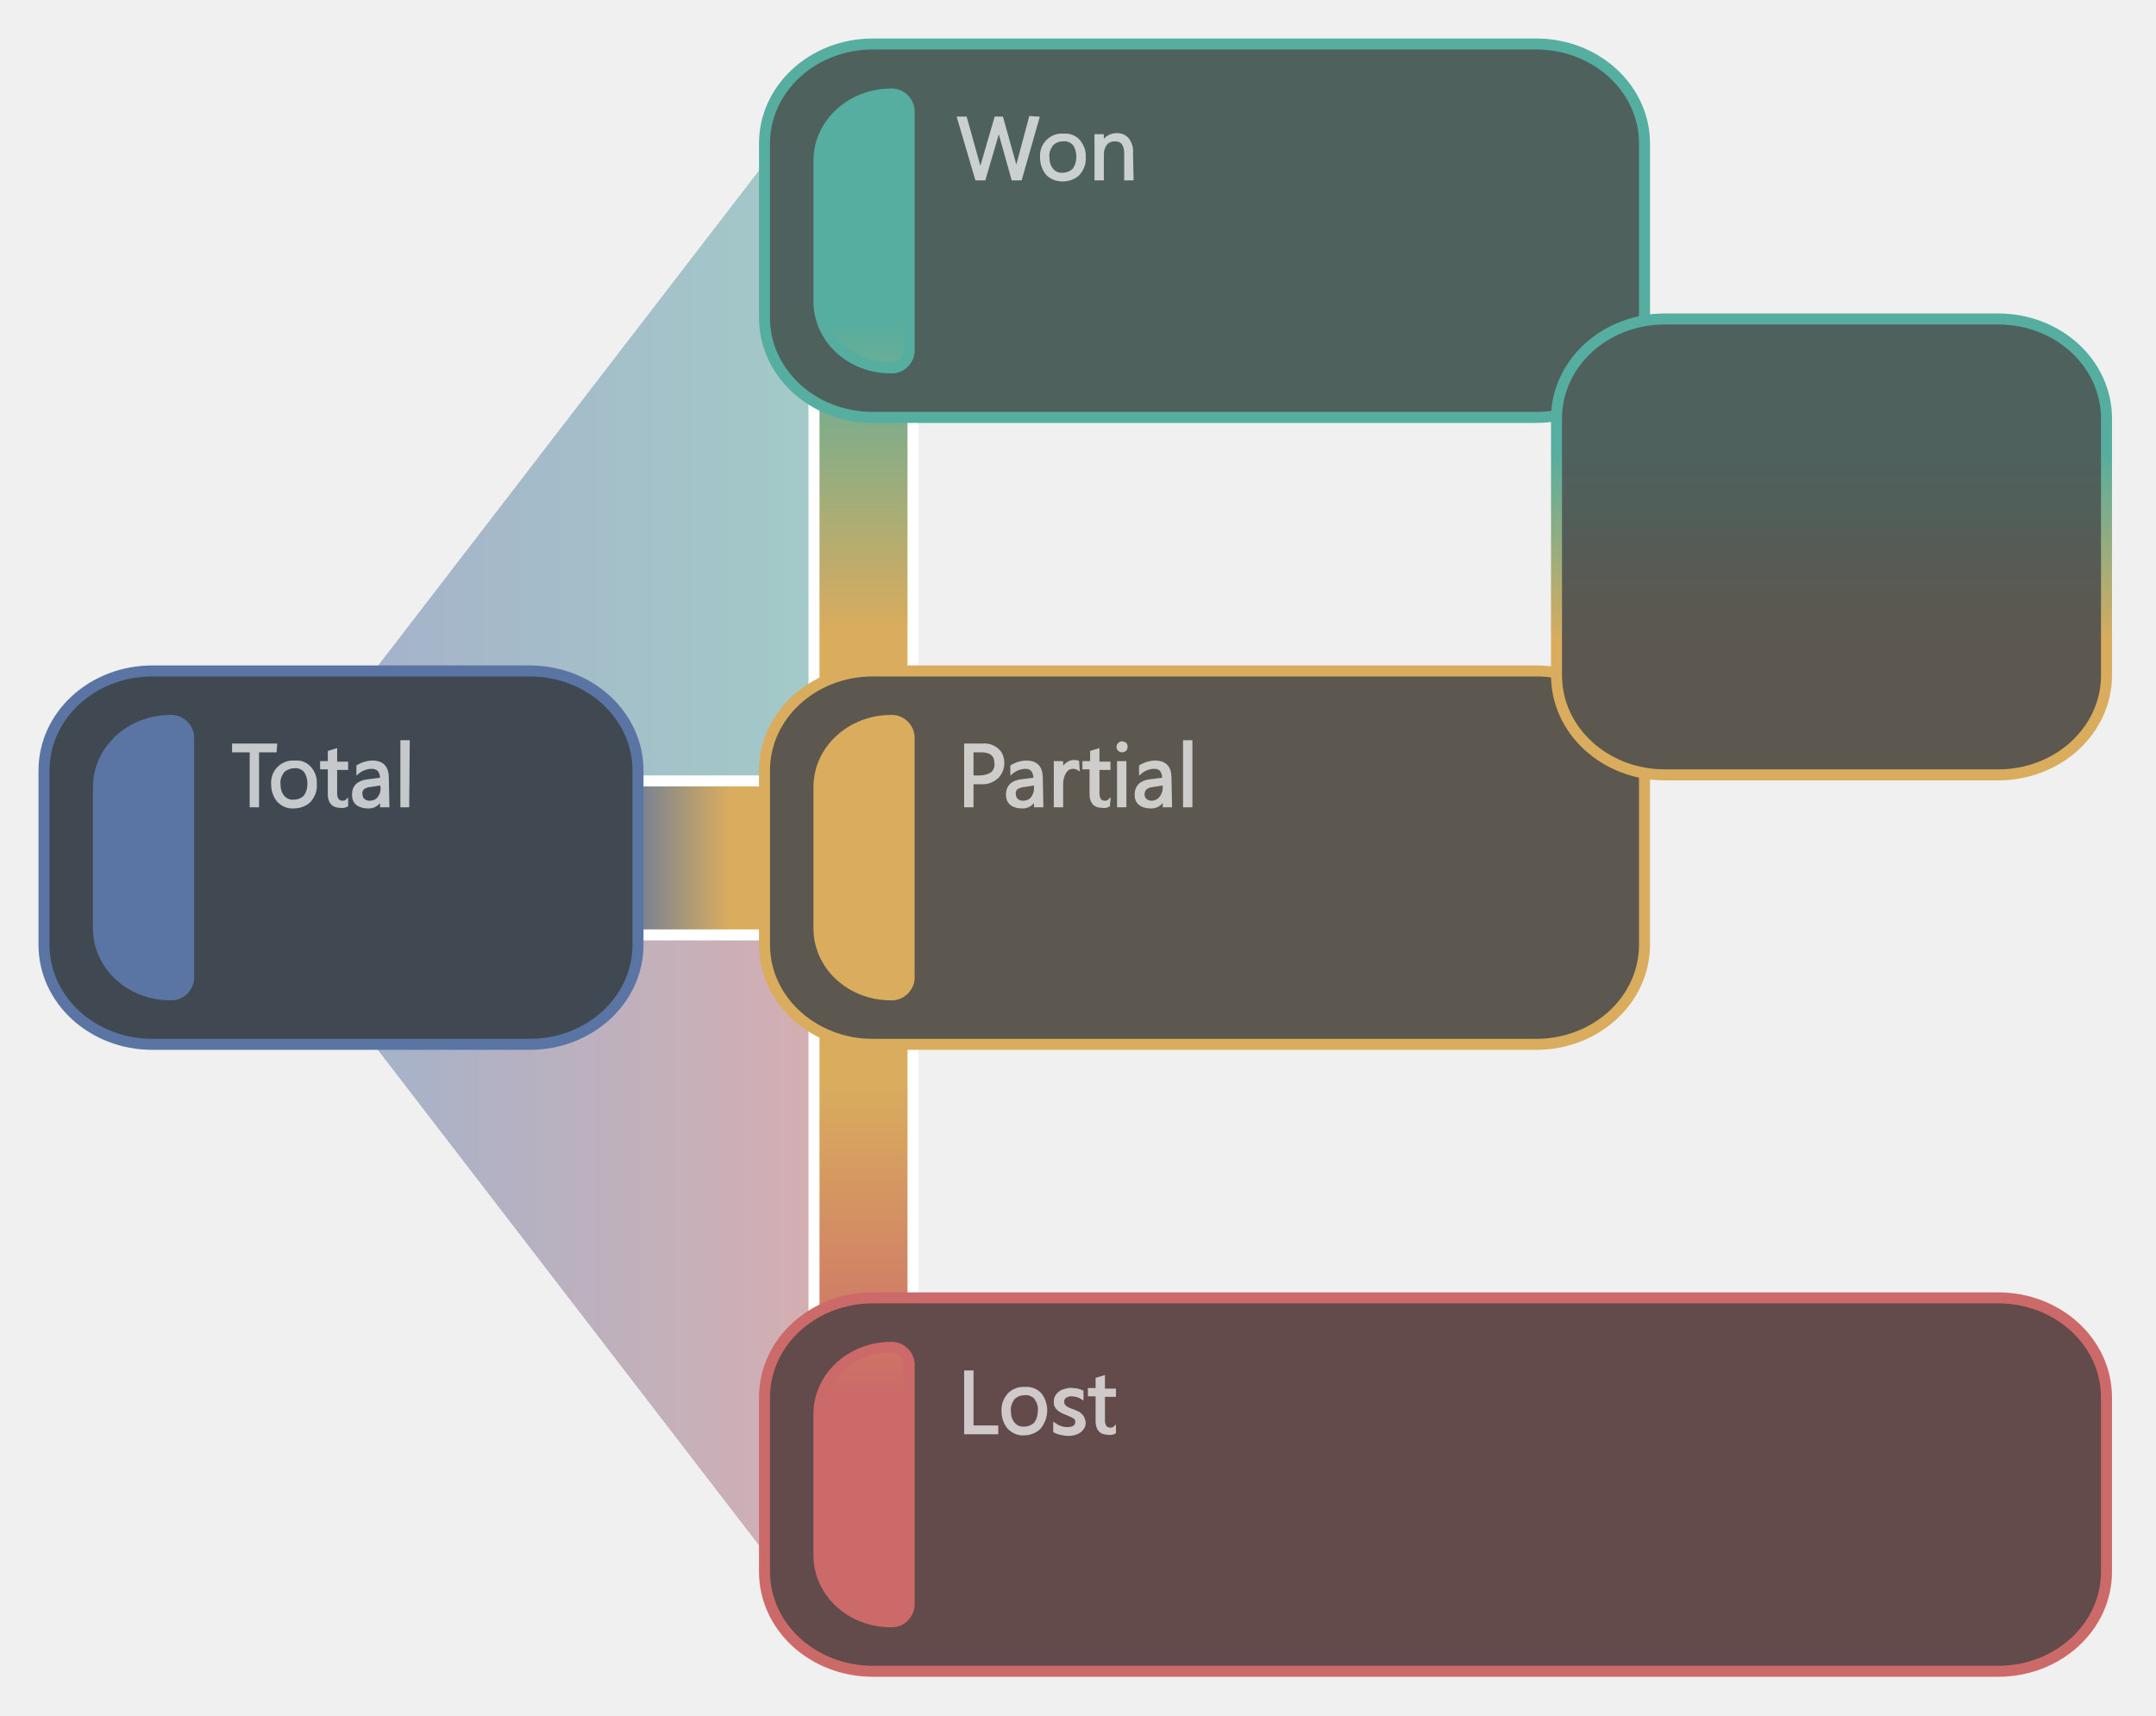
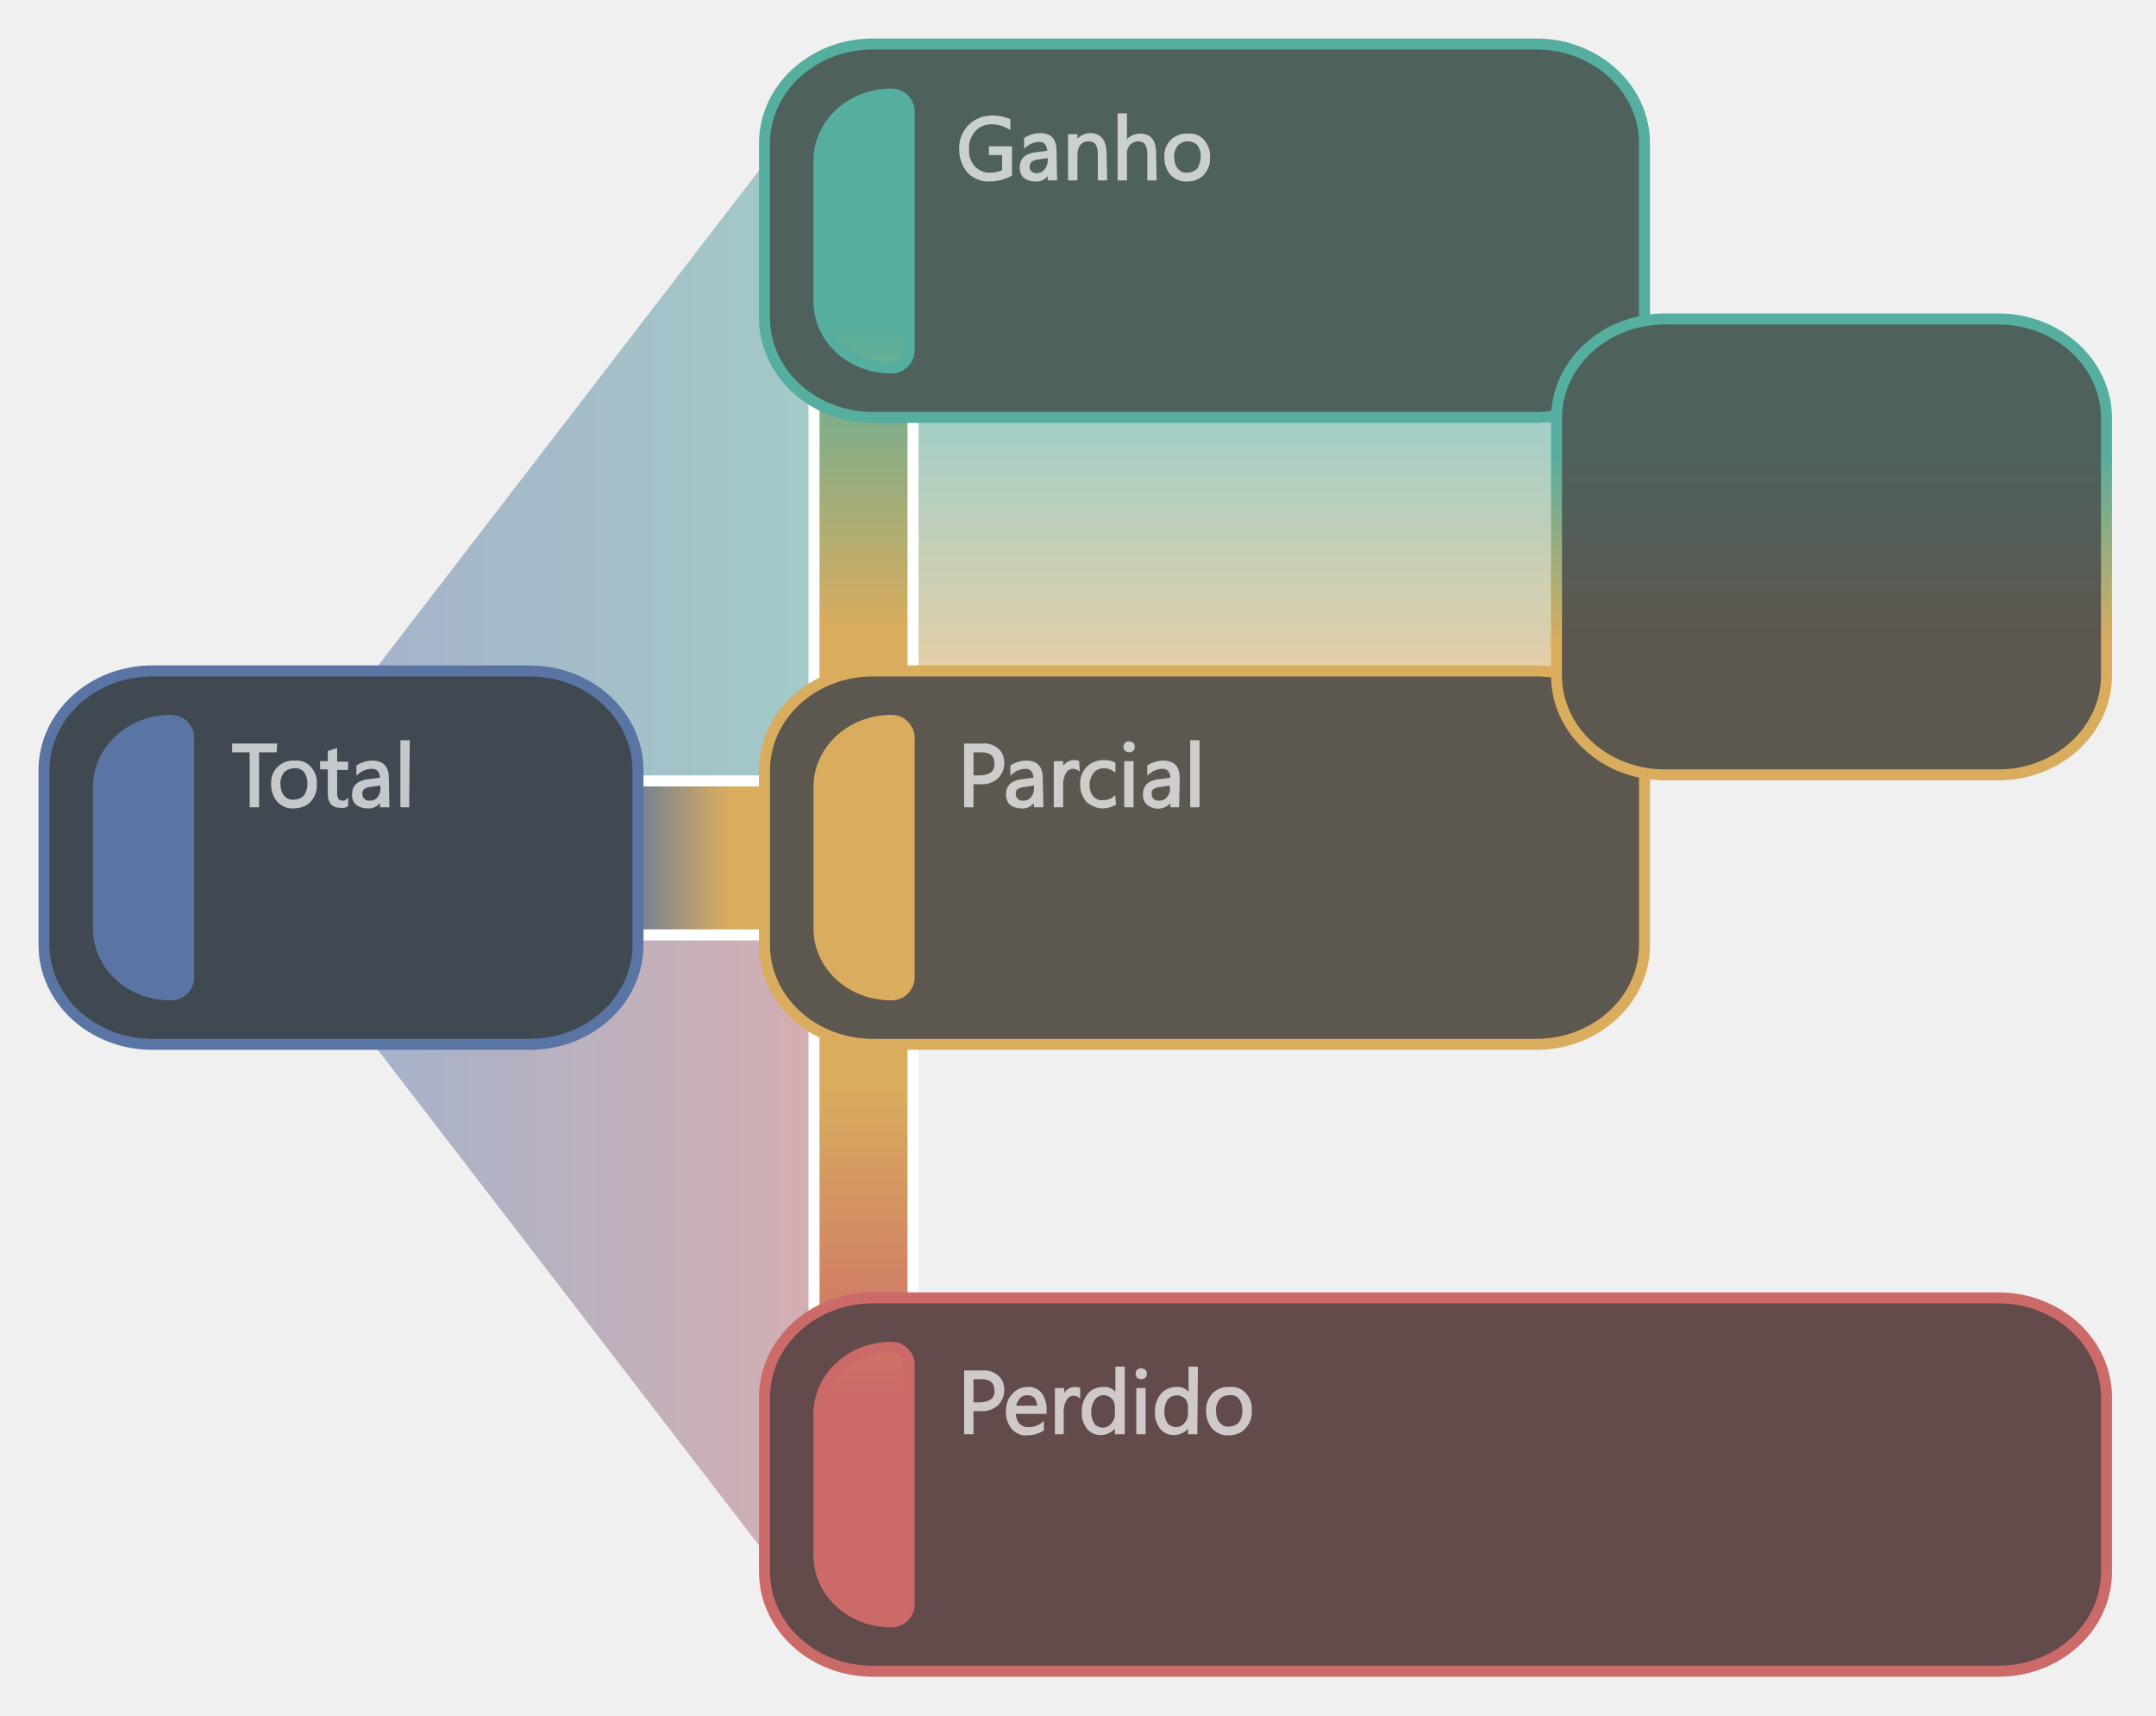
<svg xmlns="http://www.w3.org/2000/svg" version="1.1" id="txt" x="0px" y="0px" viewBox="0 0 392 312" style="enable-background:new 0 0 392 312;" xml:space="preserve">
  <style type="text/css">
- 	.st0{opacity:0.5;fill:url(#SVGID_1_);}
- 	.st1{opacity:0.5;fill:url(#SVGID_00000160160250508207005200000004945969824871580843_);}
- 	.st2{fill:url(#SVGID_00000064349706216344087980000006523474335851713438_);stroke:#FFFFFF;stroke-width:2;stroke-miterlimit:10;}
- 	.st3{fill:url(#SVGID_00000158731993698970577680000009463491531262121662_);stroke:#FFFFFF;stroke-width:2;stroke-miterlimit:10;}
- 	.st4{fill:url(#SVGID_00000157267604967324970500000013882906178124843648_);stroke:#FFFFFF;stroke-width:2;stroke-miterlimit:10;}
- 	.st5{fill:#5A75A3;}
- 	.st6{fill:#D9AC5E;}
- 	.st7{fill:#606060;}
- 	.st8{fill:#5C574F;stroke:#D9AC5E;stroke-width:2;stroke-miterlimit:10;}
- 	.st9{fill:#624B4A;stroke:#CC6A69;stroke-width:2;stroke-miterlimit:10;}
- 	.st10{fill:#4E615D;stroke:#55AE9F;stroke-width:2;stroke-miterlimit:10;}
- 	.st11{fill:#404952;stroke:#5A75A3;stroke-width:2;stroke-miterlimit:10;}
+ 	.st0{opacity:0.5;fill:url(#SVGID_1_);enable-background:new    ;}
+ 	.st1{opacity:0.5;fill:url(#SVGID_00000136370909392241700030000018337981833601159052_);enable-background:new    ;}
+ 	.st2{opacity:0.5;fill:url(#SVGID_00000040539992813989055060000017765249054209150614_);enable-background:new    ;}
+ 	.st3{fill:url(#SVGID_00000131332278338795330380000013080802213568548260_);stroke:#FFFFFF;stroke-width:2;stroke-miterlimit:10;}
+ 	.st4{fill:url(#SVGID_00000008832305290532899970000011243239607036469408_);stroke:#FFFFFF;stroke-width:2;stroke-miterlimit:10;}
+ 	.st5{fill:url(#SVGID_00000109746335265981647050000000318458345509700521_);stroke:#FFFFFF;stroke-width:2;stroke-miterlimit:10;}
+ 	.st6{fill:#5A75A3;}
+ 	.st7{fill:#D9AC5E;}
+ 	.st8{fill:#606060;}
+ 	.st9{fill:#5C574F;stroke:#D9AC5E;stroke-width:2;stroke-miterlimit:10;}
+ 	.st10{fill:#624B4A;stroke:#CC6A69;stroke-width:2;stroke-miterlimit:10;}
+ 	.st11{fill:#4E615D;stroke:#55AE9F;stroke-width:2;stroke-miterlimit:10;}
+ 	.st12{fill:#404952;stroke:#5A75A3;stroke-width:2;stroke-miterlimit:10;}
	
- 		.st12{fill:url(#SVGID_00000122706379424646501450000002538472641023672221_);stroke:url(#SVGID_00000001646509692246268270000006361447595856738237_);stroke-width:2;stroke-miterlimit:10;}
- 	.st13{opacity:0.7;}
- 	.st14{fill:#FFFFFF;stroke:#FFFFFF;stroke-width:0.4;stroke-miterlimit:10;}
+ 		.st13{fill:url(#SVGID_00000070832028035278882340000005110512974349695616_);stroke:url(#SVGID_00000035508483005745115810000004064231944618246288_);stroke-width:2;stroke-miterlimit:10;}
+ 	.st14{opacity:0.7;}
+ 	.st15{fill:#FFFFFF;stroke:#FFFFFF;stroke-width:0.4;stroke-miterlimit:10;}
</style>
+   <linearGradient id="SVGID_1_" gradientUnits="userSpaceOnUse" x1="224.5" y1="122" x2="224.5" y2="75.9">
+     <stop offset="0" style="stop-color:#D9AC5E" />
+     <stop offset="1" style="stop-color:#54AE9F" />
+   </linearGradient>
+   <rect x="166" y="75.9" class="st0" width="117" height="46.1" />
  <g>
-     <linearGradient id="SVGID_1_" gradientUnits="userSpaceOnUse" x1="68" y1="83" x2="166" y2="83">
+     <linearGradient id="SVGID_00000153691756912593735260000015527501612325303725_" gradientUnits="userSpaceOnUse" x1="68" y1="228.89" x2="166" y2="228.89" gradientTransform="matrix(1 0 0 -1 0 311.89)">
      <stop offset="0" style="stop-color:#5A75A3" />
      <stop offset="1" style="stop-color:#54AE9F" />
    </linearGradient>
-     <polygon class="st0" points="166,154 166,12 148,18 68,122 68,154  " />
-     <linearGradient id="SVGID_00000075154645462145361020000002830261991606127495_" gradientUnits="userSpaceOnUse" x1="68" y1="229" x2="166" y2="229">
+     <polygon style="opacity:0.5;fill:url(#SVGID_00000153691756912593735260000015527501612325303725_);enable-background:new    ;" points="   166,154 166,12 148,18 68,122 68,154  " />
+     <linearGradient id="SVGID_00000054960386549817433440000015412499931246010027_" gradientUnits="userSpaceOnUse" x1="68" y1="82.89" x2="166" y2="82.89" gradientTransform="matrix(1 0 0 -1 0 311.89)">
      <stop offset="0" style="stop-color:#5A75A3" />
      <stop offset="1" style="stop-color:#CD6A69" />
    </linearGradient>
-     <polygon style="opacity:0.5;fill:url(#SVGID_00000075154645462145361020000002830261991606127495_);" points="68,158 68,190    148,294 166,300 166,158  " />
+     <polygon style="opacity:0.5;fill:url(#SVGID_00000054960386549817433440000015412499931246010027_);enable-background:new    ;" points="   68,158 68,190 148,294 166,300 166,158  " />
  </g>
  <g>
-     <linearGradient id="SVGID_00000104669410879633291080000018214419737443068336_" gradientUnits="userSpaceOnUse" x1="157" y1="155.89" x2="157" y2="295.89" gradientTransform="matrix(1 0 0 -1 0 311.89)">
+     <linearGradient id="SVGID_00000049224221997963700350000010392292884522035892_" gradientUnits="userSpaceOnUse" x1="157" y1="686" x2="157" y2="546" gradientTransform="matrix(1 0 0 1 0 -530)">
      <stop offset="0.3" style="stop-color:#D9AC5E" />
      <stop offset="0.7" style="stop-color:#55AE9F" />
    </linearGradient>
-     <rect x="148" y="16" style="fill:url(#SVGID_00000104669410879633291080000018214419737443068336_);stroke:#FFFFFF;stroke-width:2;stroke-miterlimit:10;" width="18" height="140" />
-     <linearGradient id="SVGID_00000118397299221594234440000010547299577724415386_" gradientUnits="userSpaceOnUse" x1="157" y1="15.89" x2="157" y2="155.89" gradientTransform="matrix(1 0 0 -1 0 311.89)">
+     <rect x="148" y="16" style="fill:url(#SVGID_00000049224221997963700350000010392292884522035892_);stroke:#FFFFFF;stroke-width:2;stroke-miterlimit:10;" width="18" height="140" />
+     <linearGradient id="SVGID_00000054253943906103776500000014656331407465943191_" gradientUnits="userSpaceOnUse" x1="157" y1="826" x2="157" y2="686" gradientTransform="matrix(1 0 0 1 0 -530)">
      <stop offset="0.3" style="stop-color:#CC6A69" />
      <stop offset="0.7" style="stop-color:#D9AC5E" />
    </linearGradient>
-     <rect x="148" y="156" style="fill:url(#SVGID_00000118397299221594234440000010547299577724415386_);stroke:#FFFFFF;stroke-width:2;stroke-miterlimit:10;" width="18" height="140" />
-     <linearGradient id="SVGID_00000006701529615683639690000013299192075353363350_" gradientUnits="userSpaceOnUse" x1="96" y1="155.89" x2="148" y2="155.89" gradientTransform="matrix(1 0 0 -1 0 311.89)">
+     <rect x="148" y="156" style="fill:url(#SVGID_00000054253943906103776500000014656331407465943191_);stroke:#FFFFFF;stroke-width:2;stroke-miterlimit:10;" width="18" height="140" />
+     <linearGradient id="SVGID_00000023250085813942891500000013835313709920682383_" gradientUnits="userSpaceOnUse" x1="96" y1="686" x2="148" y2="686" gradientTransform="matrix(1 0 0 1 0 -530)">
      <stop offset="0.3" style="stop-color:#5A75A3" />
      <stop offset="0.7" style="stop-color:#D9AC5E" />
    </linearGradient>
-     <rect x="96" y="142" style="fill:url(#SVGID_00000006701529615683639690000013299192075353363350_);stroke:#FFFFFF;stroke-width:2;stroke-miterlimit:10;" width="52" height="28" />
+     <rect x="96" y="142" style="fill:url(#SVGID_00000023250085813942891500000013835313709920682383_);stroke:#FFFFFF;stroke-width:2;stroke-miterlimit:10;" width="52" height="28" />
  </g>
-   <rect x="17.9" y="131" class="st5" width="16.4" height="49.8" />
-   <rect x="148.9" y="131.1" class="st6" width="16.4" height="49.8" />
-   <rect x="72.4" y="142" class="st7" width="24" height="28" />
-   <path class="st8" d="M279.3,122H158.7c-10.9,0-19.7,8.1-19.7,18.1v31.7c0,10,8.8,18.1,19.7,18.1h120.6c10.9,0,19.7-8.1,19.7-18.1  v-31.7C299,130.1,290.2,122,279.3,122z M165.3,177.9c-0.1,1.7-1.6,3.1-3.3,3c-7.3,0-13.1-5.4-13.1-12.1v-25.7  c0-6.7,5.9-12.1,13.1-12.1c1.7-0.1,3.2,1.3,3.3,3V177.9z" />
-   <path class="st9" d="M363.3,236H158.7c-10.9,0-19.7,8.1-19.7,18.1v31.7c0,10,8.8,18.1,19.7,18.1h204.6c10.9,0,19.7-8.1,19.7-18.1  v-31.7C383,244.1,374.2,236,363.3,236z M165.3,291.9c-0.1,1.7-1.6,3.1-3.3,3c-7.3,0-13.1-5.4-13.1-12.1v-25.7  c0-6.7,5.9-12.1,13.1-12.1c1.7-0.1,3.2,1.3,3.3,3V291.9z" />
-   <path class="st10" d="M279.3,8H158.7C147.8,8,139,16.1,139,26.1v31.7c0,10,8.8,18.1,19.7,18.1h120.6c10.9,0,19.7-8.1,19.7-18.1V26.1  C299,16.1,290.2,8,279.3,8z M165.3,63.9c-0.1,1.7-1.6,3.1-3.3,3c-7.3,0-13.1-5.4-13.1-12.1V29.2c0-6.7,5.9-12.1,13.1-12.1  c1.7-0.1,3.2,1.3,3.3,3V63.9z" />
-   <path class="st11" d="M96.3,122H27.7C16.8,122,8,130.1,8,140.1v31.7c0,10,8.8,18.1,19.7,18.1h68.6c10.9,0,19.7-8.1,19.7-18.1v-31.7  C116,130.1,107.2,122,96.3,122z M34.3,177.9c-0.1,1.7-1.6,3.1-3.3,3c-7.3,0-13.1-5.4-13.1-12.1v-25.7c0-6.7,5.9-12.1,13.1-12.1  c1.7-0.1,3.2,1.3,3.3,3V177.9z" />
-   <linearGradient id="SVGID_00000051343342873180498490000003354077177694905263_" gradientUnits="userSpaceOnUse" x1="333" y1="-276.11" x2="333" y2="-359.11" gradientTransform="matrix(1 0 0 -1 0 -218.11)">
+   <rect x="17.9" y="131" class="st6" width="16.4" height="49.8" />
+   <rect x="148.9" y="131.1" class="st7" width="16.4" height="49.8" />
+   <rect x="72.4" y="142" class="st8" width="24" height="28" />
+   <path class="st9" d="M279.3,122H158.7c-10.9,0-19.7,8.1-19.7,18.1v31.7c0,10,8.8,18.1,19.7,18.1h120.6c10.9,0,19.7-8.1,19.7-18.1  v-31.7C299,130.1,290.2,122,279.3,122z M165.3,177.9c-0.1,1.7-1.6,3.1-3.3,3c-7.3,0-13.1-5.4-13.1-12.1v-25.7  c0-6.7,5.9-12.1,13.1-12.1c1.7-0.1,3.2,1.3,3.3,3V177.9z" />
+   <path class="st10" d="M363.3,236H158.7c-10.9,0-19.7,8.1-19.7,18.1v31.7c0,10,8.8,18.1,19.7,18.1h204.6c10.9,0,19.7-8.1,19.7-18.1  v-31.7C383,244.1,374.2,236,363.3,236z M165.3,291.9c-0.1,1.7-1.6,3.1-3.3,3c-7.3,0-13.1-5.4-13.1-12.1v-25.7  c0-6.7,5.9-12.1,13.1-12.1c1.7-0.1,3.2,1.3,3.3,3V291.9z" />
+   <path class="st11" d="M279.3,8H158.7C147.8,8,139,16.1,139,26.1v31.7c0,10,8.8,18.1,19.7,18.1h120.6c10.9,0,19.7-8.1,19.7-18.1V26.1  C299,16.1,290.2,8,279.3,8z M165.3,63.9c-0.1,1.7-1.6,3.1-3.3,3c-7.3,0-13.1-5.4-13.1-12.1V29.2c0-6.7,5.9-12.1,13.1-12.1  c1.7-0.1,3.2,1.3,3.3,3V63.9z" />
+   <path class="st12" d="M96.3,122H27.7C16.8,122,8,130.1,8,140.1v31.7c0,10,8.8,18.1,19.7,18.1h68.6c10.9,0,19.7-8.1,19.7-18.1v-31.7  C116,130.1,107.2,122,96.3,122z M34.3,177.9c-0.1,1.7-1.6,3.1-3.3,3c-7.3,0-13.1-5.4-13.1-12.1v-25.7c0-6.7,5.9-12.1,13.1-12.1  c1.7-0.1,3.2,1.3,3.3,3V177.9z" />
+   <linearGradient id="SVGID_00000063598369578094225080000015228840691120687529_" gradientUnits="userSpaceOnUse" x1="333" y1="1118" x2="333" y2="1201" gradientTransform="matrix(1 0 0 1 0 -1060)">
    <stop offset="0.3" style="stop-color:#4E615D" />
    <stop offset="0.7" style="stop-color:#5C574F" />
  </linearGradient>
-   <linearGradient id="SVGID_00000155836845936042743950000012368831982450998450_" gradientUnits="userSpaceOnUse" x1="333" y1="-275.11" x2="333" y2="-360.11" gradientTransform="matrix(1 0 0 -1 0 -218.11)">
+   <linearGradient id="SVGID_00000168094173067787250890000007535043860164215450_" gradientUnits="userSpaceOnUse" x1="333" y1="1117" x2="333" y2="1202" gradientTransform="matrix(1 0 0 1 0 -1060)">
    <stop offset="0.3" style="stop-color:#55AE9F" />
    <stop offset="0.7" style="stop-color:#D9AC5E" />
  </linearGradient>
-   <path style="fill:url(#SVGID_00000051343342873180498490000003354077177694905263_);stroke:url(#SVGID_00000155836845936042743950000012368831982450998450_);stroke-width:2;stroke-miterlimit:10;" d="  M363.3,58h-60.6c-10.9,0-19.7,8.1-19.7,18.1v46.7c0,10,8.8,18.1,19.7,18.1h60.6c10.9,0,19.7-8.1,19.7-18.1V76.1  C383,66.1,374.2,58,363.3,58z" />
-   <g class="st13">
-     <path class="st14" d="M50.1,136.6h-3.2v10h-1.3v-10h-3.2v-1.2h7.8L50.1,136.6L50.1,136.6z" />
-     <path class="st14" d="M53.4,146.8c-1.1,0.1-2.1-0.4-2.8-1.1c-0.7-0.8-1.1-1.9-1.1-3c-0.1-1.2,0.3-2.3,1.1-3.1s1.9-1.2,3-1.1   c1.1-0.1,2.1,0.3,2.8,1.1s1.1,1.9,1,3c0.1,1.1-0.3,2.2-1.1,3.1C55.6,146.4,54.5,146.8,53.4,146.8z M53.5,139.5   c-0.7,0-1.5,0.3-2,0.8c-0.5,0.7-0.8,1.5-0.7,2.3c0,0.8,0.2,1.6,0.7,2.2c0.5,0.6,1.2,0.9,2,0.8c0.7,0,1.4-0.3,1.9-0.8   c0.5-0.7,0.7-1.5,0.7-2.3s-0.2-1.6-0.7-2.3C54.9,139.7,54.2,139.4,53.5,139.5L53.5,139.5z" />
-     <path class="st14" d="M63.1,146.5c-0.4,0.2-0.8,0.3-1.2,0.2c-1.4,0-2.1-0.8-2.1-2.3v-4.7h-1.4v-1.1h1.4v-1.9l1.3-0.4v2.4h2v1.1h-2   v4.5c0,0.4,0.1,0.8,0.3,1.1s0.6,0.4,0.9,0.4c0.3,0,0.6-0.1,0.8-0.3V146.5z" />
-     <path class="st14" d="M70.6,146.6h-1.3v-1.2l0,0c-0.5,0.9-1.4,1.5-2.5,1.4c-0.7,0-1.4-0.2-1.9-0.6c-0.5-0.4-0.7-1-0.7-1.7   c0-1.5,0.9-2.4,2.7-2.6l2.4-0.3c0-1.3-0.6-2-1.7-2c-1,0-1.9,0.4-2.6,1v-1.3c0.8-0.5,1.8-0.8,2.7-0.8c1.9,0,2.8,1,2.8,3L70.6,146.6z    M69.3,142.6l-1.9,0.3c-0.5,0-0.9,0.2-1.3,0.4c-0.3,0.3-0.5,0.7-0.4,1.1c0,0.4,0.1,0.7,0.4,1s0.7,0.4,1.1,0.4   c0.6,0,1.2-0.2,1.6-0.7s0.6-1.1,0.6-1.7L69.3,142.6z" />
-     <path class="st14" d="M74.2,146.6H73v-11.8h1.3L74.2,146.6z" />
+   <path style="fill:url(#SVGID_00000063598369578094225080000015228840691120687529_);stroke:url(#SVGID_00000168094173067787250890000007535043860164215450_);stroke-width:2;stroke-miterlimit:10;" d="  M363.3,58h-60.6c-10.9,0-19.7,8.1-19.7,18.1v46.7c0,10,8.8,18.1,19.7,18.1h60.6c10.9,0,19.7-8.1,19.7-18.1V76.1  C383,66.1,374.2,58,363.3,58z" />
+   <g class="st14">
+     <path class="st15" d="M50.1,136.6h-3.2v10h-1.3v-10h-3.2v-1.2h7.8L50.1,136.6L50.1,136.6z" />
+     <path class="st15" d="M53.4,146.8c-1.1,0.1-2.1-0.4-2.8-1.1c-0.7-0.8-1.1-1.9-1.1-3c-0.1-1.2,0.3-2.3,1.1-3.1s1.9-1.2,3-1.1   c1.1-0.1,2.1,0.3,2.8,1.1s1.1,1.9,1,3c0.1,1.1-0.3,2.2-1.1,3.1C55.6,146.4,54.5,146.8,53.4,146.8z M53.5,139.5   c-0.7,0-1.5,0.3-2,0.8c-0.5,0.7-0.8,1.5-0.7,2.3c0,0.8,0.2,1.6,0.7,2.2c0.5,0.6,1.2,0.9,2,0.8c0.7,0,1.4-0.3,1.9-0.8   c0.5-0.7,0.7-1.5,0.7-2.3s-0.2-1.6-0.7-2.3C54.9,139.7,54.2,139.4,53.5,139.5L53.5,139.5z" />
+     <path class="st15" d="M63.1,146.5c-0.4,0.2-0.8,0.3-1.2,0.2c-1.4,0-2.1-0.8-2.1-2.3v-4.7h-1.4v-1.1h1.4v-1.9l1.3-0.4v2.4h2v1.1h-2   v4.5c0,0.4,0.1,0.8,0.3,1.1s0.6,0.4,0.9,0.4c0.3,0,0.6-0.1,0.8-0.3V146.5z" />
+     <path class="st15" d="M70.6,146.6h-1.3v-1.2l0,0c-0.5,0.9-1.4,1.5-2.5,1.4c-0.7,0-1.4-0.2-1.9-0.6c-0.5-0.4-0.7-1-0.7-1.7   c0-1.5,0.9-2.4,2.7-2.6l2.4-0.3c0-1.3-0.6-2-1.7-2c-1,0-1.9,0.4-2.6,1v-1.3c0.8-0.5,1.8-0.8,2.7-0.8c1.9,0,2.8,1,2.8,3L70.6,146.6z    M69.3,142.6l-1.9,0.3c-0.5,0-0.9,0.2-1.3,0.4c-0.3,0.3-0.5,0.7-0.4,1.1c0,0.4,0.1,0.7,0.4,1s0.7,0.4,1.1,0.4   c0.6,0,1.2-0.2,1.6-0.7s0.6-1.1,0.6-1.7L69.3,142.6z" />
+     <path class="st15" d="M74.2,146.6H73v-11.8h1.3L74.2,146.6z" />
  </g>
-   <g class="st13">
-     <path class="st14" d="M188.8,21.4l-3.2,11.2h-1.5l-2.3-8.2c-0.1-0.4-0.2-0.8-0.2-1.1l0,0c0,0.4-0.1,0.8-0.2,1.1l-2.4,8.2h-1.5   l-3.3-11.2h1.4L178,30c0.1,0.4,0.2,0.7,0.2,1.1l0,0c0.1-0.4,0.2-0.8,0.3-1.1l2.5-8.6h1.2l2.4,8.6c0.1,0.3,0.2,0.7,0.2,1l0,0   c0-0.4,0.1-0.7,0.2-1.1l2.3-8.6L188.8,21.4z" />
-     <path class="st14" d="M193.2,32.8c-1.1,0-2.1-0.4-2.8-1.1c-0.7-0.8-1.1-1.9-1.1-3c-0.1-1.2,0.3-2.3,1.1-3.1c0.8-0.8,1.9-1.2,3-1.1   c1-0.1,2.1,0.3,2.8,1.1c0.7,0.9,1.1,1.9,1,3c0.1,1.1-0.3,2.2-1.1,3.1C195.4,32.4,194.3,32.8,193.2,32.8z M193.3,25.5   c-0.8,0-1.5,0.3-2,0.8c-0.5,0.7-0.8,1.5-0.7,2.3c0,0.8,0.2,1.6,0.7,2.2s1.2,0.9,2,0.8c0.7,0,1.4-0.3,1.9-0.8   c0.5-0.7,0.7-1.5,0.7-2.3s-0.2-1.6-0.7-2.3C194.7,25.7,194,25.4,193.3,25.5z" />
-     <path class="st14" d="M205.9,32.6h-1.3V28c0-1.7-0.6-2.5-1.9-2.5c-0.6,0-1.2,0.2-1.6,0.7c-0.4,0.5-0.6,1.2-0.6,1.8v4.6h-1.3v-8h1.3   v1.3l0,0c0.5-1,1.5-1.5,2.6-1.5c0.8,0,1.5,0.3,2,0.9c0.5,0.7,0.8,1.6,0.7,2.5L205.9,32.6z" />
+   <g class="st14">
+     <path class="st15" d="M183.8,31.8c-1.1,0.6-2.4,1-3.8,1c-1.5,0.1-2.9-0.5-3.9-1.5c-1-1.1-1.5-2.6-1.5-4.1c-0.1-1.6,0.5-3.1,1.6-4.3   c1.1-1.1,2.6-1.7,4.2-1.7c1.1,0,2.1,0.2,3.1,0.6v1.5c-1-0.6-2.1-0.9-3.2-0.9c-1.2,0-2.3,0.4-3.1,1.3s-1.3,2.1-1.2,3.4   c-0.1,1.2,0.3,2.4,1.1,3.3c0.8,0.8,1.9,1.3,3,1.2c0.8,0,1.6-0.2,2.3-0.5V28H180v-1.2h3.8V31.8z" />
+     <path class="st15" d="M192,32.6h-1.3v-1.2l0,0c-0.5,0.9-1.4,1.5-2.5,1.4c-0.7,0-1.4-0.2-1.9-0.6c-0.5-0.4-0.7-1-0.7-1.7   c0-1.5,0.9-2.4,2.6-2.6l2.4-0.3c0-1.3-0.6-2-1.6-2s-1.9,0.4-2.6,1v-1.4c0.8-0.5,1.8-0.8,2.7-0.8c1.9,0,2.8,1,2.8,3L192,32.6z    M190.7,28.5l-1.9,0.3c-0.5,0-0.9,0.2-1.3,0.4c-0.3,0.3-0.5,0.7-0.5,1.1s0.1,0.7,0.4,1c0.3,0.3,0.7,0.4,1.1,0.4   c0.6,0,1.2-0.3,1.6-0.8c0.4-0.5,0.6-1.1,0.6-1.7L190.7,28.5L190.7,28.5z" />
+     <path class="st15" d="M201.1,32.6h-1.3V28c0-1.7-0.6-2.5-1.9-2.5c-0.6,0-1.2,0.2-1.6,0.7c-0.4,0.5-0.6,1.2-0.6,1.8v4.6h-1.3v-8h1.3   v1.3l0,0c0.5-1,1.5-1.5,2.6-1.5c0.8,0,1.5,0.3,2,0.9c0.5,0.7,0.7,1.6,0.7,2.5L201.1,32.6z" />
+     <path class="st15" d="M210.1,32.6h-1.3V28c0-1.7-0.6-2.5-1.9-2.5c-0.6,0-1.2,0.3-1.6,0.7c-0.4,0.5-0.7,1.2-0.6,1.9v4.5h-1.3V20.8   h1.3V26l0,0c0.5-1,1.5-1.5,2.6-1.5c1.8,0,2.7,1.1,2.7,3.3L210.1,32.6z" />
+     <path class="st15" d="M215.9,32.8c-1.1,0.1-2.1-0.3-2.9-1.1c-0.7-0.8-1.1-1.9-1.1-3c-0.1-1.2,0.3-2.3,1.1-3.1   c0.8-0.8,1.9-1.2,3-1.1c1.1-0.1,2.1,0.3,2.8,1.1c0.7,0.9,1.1,1.9,1,3c0.1,1.1-0.3,2.2-1.1,3.1C218,32.4,217,32.8,215.9,32.8z    M216,25.5c-0.8,0-1.5,0.3-2,0.8c-0.5,0.7-0.8,1.5-0.7,2.3c0,0.8,0.2,1.6,0.7,2.2s1.2,0.9,1.9,0.8c0.7,0,1.4-0.3,1.9-0.8   c0.5-0.7,0.7-1.5,0.7-2.3c0.1-0.8-0.2-1.6-0.7-2.3C217.4,25.8,216.7,25.5,216,25.5L216,25.5z" />
  </g>
-   <g class="st13">
-     <path class="st14" d="M176.8,142.4v4.2h-1.3v-11.2h3.1c1-0.1,2,0.2,2.8,0.9c0.7,0.6,1,1.5,1,2.5s-0.4,1.9-1.1,2.6   c-0.8,0.7-1.9,1.1-3,1H176.8z M176.8,136.6v4.6h1.4c0.7,0,1.5-0.2,2.1-0.6c0.5-0.4,0.8-1.1,0.7-1.8c0-1.5-0.9-2.2-2.6-2.2H176.8z" />
-     <path class="st14" d="M189.5,146.6h-1.3v-1.2l0,0c-0.5,0.9-1.4,1.5-2.5,1.4c-0.7,0-1.4-0.2-1.9-0.6c-0.5-0.4-0.7-1.1-0.7-1.7   c0-1.5,0.9-2.4,2.6-2.6l2.4-0.3c0-1.3-0.6-2-1.6-2s-1.9,0.4-2.6,1v-1.3c0.8-0.5,1.8-0.8,2.7-0.8c1.9,0,2.8,1,2.8,3L189.5,146.6z    M188.2,142.6l-1.9,0.3c-0.5,0-0.9,0.2-1.4,0.4c-0.3,0.3-0.5,0.7-0.4,1.1c0,0.4,0.1,0.7,0.4,1c0.3,0.3,0.7,0.4,1.1,0.4   c0.6,0,1.2-0.2,1.6-0.7c0.4-0.5,0.6-1.1,0.6-1.7L188.2,142.6L188.2,142.6z" />
-     <path class="st14" d="M196.1,139.9c-0.3-0.2-0.6-0.3-1-0.3c-0.6,0-1.1,0.3-1.4,0.8c-0.4,0.6-0.6,1.4-0.6,2.1v4.1h-1.3v-8h1.3v1.6   l0,0c0.1-0.5,0.4-1,0.8-1.3c0.4-0.3,0.8-0.5,1.3-0.5c0.3,0,0.5,0,0.8,0.1L196.1,139.9z" />
-     <path class="st14" d="M201.6,146.5c-0.4,0.2-0.8,0.3-1.2,0.2c-1.4,0-2.1-0.8-2.1-2.3v-4.7H197v-1.1h1.4v-1.9l1.3-0.4v2.4h2v1.1h-2   v4.5c0,0.4,0.1,0.8,0.3,1.1s0.6,0.4,0.9,0.4c0.3,0,0.6-0.1,0.8-0.3L201.6,146.5z" />
-     <path class="st14" d="M204,136.6c-0.5,0-0.8-0.4-0.8-0.8s0.4-0.8,0.8-0.8c0.2,0,0.4,0.1,0.6,0.2c0.3,0.3,0.3,0.8,0,1.2l0,0   C204.4,136.5,204.2,136.6,204,136.6z M204.6,146.6h-1.3v-8h1.3V146.6z" />
-     <path class="st14" d="M212.9,146.6h-1.3v-1.2l0,0c-0.5,0.9-1.4,1.5-2.5,1.4c-0.7,0-1.4-0.2-1.9-0.6c-0.5-0.4-0.7-1-0.7-1.7   c0-1.5,0.9-2.4,2.6-2.6l2.4-0.3c0-1.3-0.5-2-1.6-2c-1,0-1.9,0.4-2.6,1v-1.3c0.8-0.5,1.8-0.8,2.7-0.8c1.9,0,2.8,1,2.8,3L212.9,146.6   z M211.6,142.6l-1.9,0.3c-0.5,0-0.9,0.2-1.3,0.4c-0.3,0.3-0.5,0.7-0.5,1.1c0,0.4,0.1,0.7,0.4,1c0.3,0.3,0.7,0.4,1.1,0.4   c0.6,0,1.2-0.3,1.6-0.8c0.4-0.5,0.6-1.1,0.6-1.7L211.6,142.6z" />
-     <path class="st14" d="M216.6,146.6h-1.3v-11.8h1.3V146.6z" />
+   <g class="st14">
+     <path class="st15" d="M176.8,142.4v4.2h-1.3v-11.2h3.1c1-0.1,2,0.2,2.8,0.9c0.7,0.6,1,1.5,1,2.5s-0.4,1.9-1.1,2.6   c-0.8,0.7-1.9,1.1-3,1H176.8z M176.8,136.6v4.6h1.4c0.7,0,1.5-0.2,2.1-0.6c0.5-0.4,0.8-1.1,0.7-1.8c0-1.5-0.9-2.2-2.6-2.2H176.8z" />
+     <path class="st15" d="M189.5,146.6h-1.3v-1.2l0,0c-0.5,0.9-1.4,1.5-2.5,1.4c-0.7,0-1.4-0.2-1.9-0.6c-0.5-0.4-0.7-1.1-0.7-1.7   c0-1.5,0.9-2.4,2.6-2.6l2.4-0.3c0-1.3-0.6-2-1.6-2s-1.9,0.4-2.6,1v-1.3c0.8-0.5,1.8-0.8,2.7-0.8c1.9,0,2.8,1,2.8,3L189.5,146.6z    M188.2,142.6l-1.9,0.3c-0.5,0-0.9,0.2-1.4,0.4c-0.3,0.3-0.5,0.7-0.4,1.1c0,0.4,0.1,0.7,0.4,1c0.3,0.3,0.7,0.4,1.1,0.4   c0.6,0,1.2-0.2,1.6-0.7c0.4-0.5,0.6-1.1,0.6-1.7L188.2,142.6L188.2,142.6z" />
+     <path class="st15" d="M196.1,139.9c-0.3-0.2-0.6-0.3-1-0.3c-0.6,0-1.1,0.3-1.4,0.8c-0.4,0.6-0.6,1.4-0.6,2.1v4.1h-1.3v-8h1.3v1.6   l0,0c0.1-0.5,0.4-1,0.8-1.3c0.4-0.3,0.8-0.5,1.3-0.5c0.3,0,0.5,0,0.8,0.1L196.1,139.9z" />
+     <path class="st15" d="M202.7,146.2c-0.7,0.4-1.4,0.6-2.2,0.6c-1,0-2-0.4-2.8-1.1c-0.7-0.8-1.1-1.8-1.1-2.9   c-0.1-1.2,0.3-2.3,1.1-3.2c0.8-0.8,1.9-1.2,3-1.2c0.6,0,1.3,0.1,1.9,0.4v1.3c-0.6-0.4-1.2-0.6-1.9-0.6c-0.8,0-1.5,0.3-2,0.9   c-0.5,0.6-0.8,1.5-0.8,2.3s0.2,1.6,0.7,2.2c0.5,0.6,1.2,0.9,2,0.8c0.7,0,1.4-0.2,2-0.7L202.7,146.2z" />
+     <path class="st15" d="M205.3,136.6c-0.2,0-0.4-0.1-0.6-0.2c-0.3-0.3-0.3-0.9,0-1.2c0.2-0.2,0.4-0.2,0.6-0.2c0.2,0,0.4,0.1,0.6,0.2   c0.3,0.3,0.3,0.9,0,1.2C205.7,136.5,205.5,136.6,205.3,136.6z M205.9,146.6h-1.3v-8h1.3V146.6z" />
+     <path class="st15" d="M214.2,146.6H213v-1.2l0,0c-0.8,1.4-2.6,1.9-4,1c-0.1-0.1-0.2-0.1-0.3-0.2c-0.5-0.4-0.7-1.1-0.7-1.7   c0-1.5,0.9-2.4,2.6-2.6l2.4-0.3c0-1.3-0.6-2-1.6-2s-1.9,0.4-2.6,1v-1.3c0.8-0.5,1.8-0.8,2.7-0.8c1.9,0,2.8,1,2.8,3L214.2,146.6z    M212.9,142.6l-1.9,0.3c-0.5,0-0.9,0.2-1.4,0.4c-0.3,0.3-0.5,0.7-0.4,1.1c0,0.4,0.1,0.7,0.4,1c0.3,0.3,0.7,0.4,1.1,0.4   c0.6,0,1.2-0.2,1.6-0.7c0.4-0.5,0.7-1.1,0.6-1.7L212.9,142.6z" />
+     <path class="st15" d="M217.9,146.6h-1.3v-11.8h1.3V146.6z" />
  </g>
-   <g class="st13">
-     <path class="st14" d="M181.3,260.6h-5.8v-11.2h1.3v10h4.5V260.6z" />
-     <path class="st14" d="M186.2,260.8c-1.1,0.1-2.1-0.4-2.8-1.1c-0.7-0.8-1.1-1.9-1.1-3c-0.1-1.2,0.3-2.3,1.1-3.2   c0.8-0.8,1.9-1.2,3-1.1c1-0.1,2.1,0.3,2.8,1.1c1.4,1.8,1.3,4.3-0.1,6.1C188.3,260.4,187.3,260.8,186.2,260.8z M186.3,253.5   c-0.8,0-1.5,0.3-2,0.8c-0.5,0.7-0.8,1.5-0.7,2.3c0,0.8,0.2,1.6,0.7,2.2s1.2,0.9,2,0.8c0.7,0,1.4-0.3,1.9-0.8   c0.5-0.7,0.7-1.5,0.7-2.3c0.1-0.8-0.2-1.6-0.7-2.3C187.7,253.7,187,253.4,186.3,253.5z" />
-     <path class="st14" d="M191.7,260.3v-1.4c0.7,0.5,1.5,0.8,2.3,0.8c1.1,0,1.7-0.4,1.7-1.1c0-0.2,0-0.4-0.1-0.5   c-0.1-0.2-0.2-0.3-0.4-0.4s-0.4-0.2-0.6-0.3l-0.7-0.3c-0.3-0.1-0.7-0.3-0.9-0.4s-0.5-0.3-0.7-0.5c-0.2-0.2-0.3-0.4-0.4-0.6   c-0.1-0.3-0.1-0.5-0.1-0.8c0-0.4,0.1-0.7,0.3-1s0.4-0.5,0.7-0.7s0.6-0.3,1-0.4c0.4-0.1,0.8-0.2,1.1-0.1c0.6,0,1.3,0.1,1.9,0.4v1.3   c-0.6-0.4-1.3-0.6-2-0.6c-0.2,0-0.4,0-0.6,0.1c-0.2,0.1-0.3,0.1-0.5,0.2c-0.1,0.1-0.2,0.2-0.3,0.4c-0.1,0.1-0.1,0.3-0.1,0.5   s0,0.4,0.1,0.5s0.2,0.3,0.3,0.4c0.2,0.1,0.3,0.2,0.5,0.3l0.7,0.3c0.4,0.1,0.7,0.3,1,0.4s0.5,0.3,0.7,0.5s0.3,0.4,0.4,0.6   c0.1,0.3,0.2,0.6,0.2,0.8c0,0.4-0.1,0.7-0.3,1s-0.4,0.5-0.7,0.7s-0.6,0.3-1,0.4s-0.8,0.1-1.2,0.1   C193.2,260.8,192.4,260.7,191.7,260.3z" />
-     <path class="st14" d="M202.7,260.5c-0.4,0.2-0.8,0.3-1.2,0.2c-1.4,0-2.1-0.8-2.1-2.3v-4.7H198v-1.1h1.4v-1.9l1.3-0.4v2.4h2v1.1h-2   v4.5c0,0.4,0.1,0.8,0.3,1.1c0.2,0.3,0.6,0.4,0.9,0.4c0.3,0,0.6-0.1,0.8-0.3V260.5z" />
+   <g class="st14">
+     <path class="st15" d="M176.8,256.4v4.2h-1.3v-11.2h3.1c1-0.1,2,0.2,2.8,0.9c0.7,0.6,1,1.5,1,2.5s-0.4,1.9-1.1,2.6   c-0.8,0.7-1.9,1.1-3,1L176.8,256.4z M176.8,250.6v4.6h1.4c0.7,0,1.5-0.2,2.1-0.6c0.5-0.4,0.8-1.1,0.7-1.8c0-1.5-0.9-2.2-2.6-2.2   H176.8z" />
+     <path class="st15" d="M190.1,256.9h-5.6c0,0.8,0.2,1.5,0.7,2.1c0.5,0.5,1.2,0.8,1.9,0.7c0.9,0,1.8-0.3,2.5-0.9v1.2   c-0.8,0.5-1.8,0.8-2.8,0.8c-1,0.1-2-0.3-2.7-1.1c-0.7-0.9-1.1-2-1-3.1c0-1.1,0.3-2.2,1.1-3c0.7-0.8,1.6-1.2,2.6-1.2   c0.9-0.1,1.8,0.3,2.4,1c0.6,0.8,0.9,1.8,0.9,2.8L190.1,256.9z M188.8,255.8c0-0.6-0.2-1.2-0.5-1.7c-0.4-0.4-0.9-0.6-1.5-0.6   s-1.1,0.2-1.5,0.6c-0.4,0.5-0.7,1.1-0.8,1.7H188.8z" />
+     <path class="st15" d="M196.2,253.9c-0.3-0.2-0.6-0.3-1-0.3c-0.6,0-1.1,0.3-1.4,0.8c-0.4,0.6-0.6,1.4-0.6,2.1v4.1H192v-8h1.3v1.6   l0,0c0.2-0.5,0.4-1,0.8-1.3c0.3-0.3,0.8-0.5,1.3-0.5c0.3,0,0.5,0,0.8,0.1L196.2,253.9z" />
+     <path class="st15" d="M204.2,260.6h-1.3v-1.4l0,0c-0.9,1.5-2.9,2-4.4,1.1c-0.3-0.2-0.5-0.4-0.7-0.6c-0.6-0.8-1-1.9-0.9-2.9   c-0.1-1.1,0.3-2.3,1-3.2c0.6-0.8,1.6-1.2,2.7-1.2c1-0.1,1.9,0.4,2.4,1.3l0,0v-5h1.3v11.9L204.2,260.6L204.2,260.6z M202.9,257v-1.2   c0-0.6-0.2-1.2-0.6-1.6c-0.4-0.4-1-0.7-1.6-0.7c-0.7,0-1.4,0.3-1.8,0.9c-0.5,0.7-0.7,1.5-0.7,2.4c0,0.8,0.2,1.5,0.6,2.2   c0.4,0.5,1.1,0.8,1.7,0.8c0.7,0,1.3-0.3,1.7-0.8C202.7,258.4,203,257.7,202.9,257z" />
+     <path class="st15" d="M207.5,250.6c-0.2,0-0.4-0.1-0.6-0.2c-0.3-0.3-0.3-0.9,0-1.2l0,0c0.2-0.2,0.4-0.2,0.6-0.2   c0.2,0,0.4,0.1,0.6,0.2c0.3,0.3,0.3,0.9,0,1.2C207.9,250.5,207.7,250.6,207.5,250.6z M208.1,260.6h-1.3v-8h1.3V260.6z" />
+     <path class="st15" d="M217.5,260.6h-1.3v-1.4l0,0c-0.9,1.5-2.9,2-4.4,1.1c-0.3-0.2-0.5-0.4-0.7-0.6c-0.6-0.8-1-1.9-0.9-2.9   c-0.1-1.1,0.3-2.3,1-3.2c0.7-0.8,1.6-1.2,2.7-1.2c1-0.1,1.9,0.4,2.4,1.3l0,0v-5h1.3L217.5,260.6z M216.2,257v-1.2   c0-0.6-0.2-1.2-0.6-1.6c-0.9-0.9-2.4-0.9-3.3,0l-0.1,0.1c-0.5,0.7-0.7,1.5-0.7,2.4c0,0.8,0.2,1.5,0.6,2.2c0.4,0.5,1.1,0.8,1.7,0.8   c0.7,0,1.3-0.3,1.7-0.8C216,258.4,216.2,257.7,216.2,257z" />
+     <path class="st15" d="M223.4,260.8c-1.1,0.1-2.1-0.4-2.8-1.1c-0.7-0.8-1.1-1.9-1.1-3c-0.1-1.2,0.3-2.3,1.1-3.2   c0.8-0.8,1.9-1.2,3-1.1c1.1-0.1,2.1,0.3,2.8,1.1s1.1,1.9,1,3c0.1,1.1-0.3,2.2-1.1,3.1C225.6,260.4,224.6,260.8,223.4,260.8z    M223.5,253.5c-0.7,0-1.5,0.3-1.9,0.8c-0.5,0.7-0.8,1.5-0.7,2.3c0,0.8,0.2,1.6,0.7,2.2s1.2,0.9,1.9,0.8c0.7,0,1.4-0.3,1.9-0.8   c0.5-0.7,0.7-1.5,0.7-2.3c0-0.8-0.2-1.6-0.7-2.3C225,253.7,224.3,253.4,223.5,253.5z" />
  </g>
</svg>
